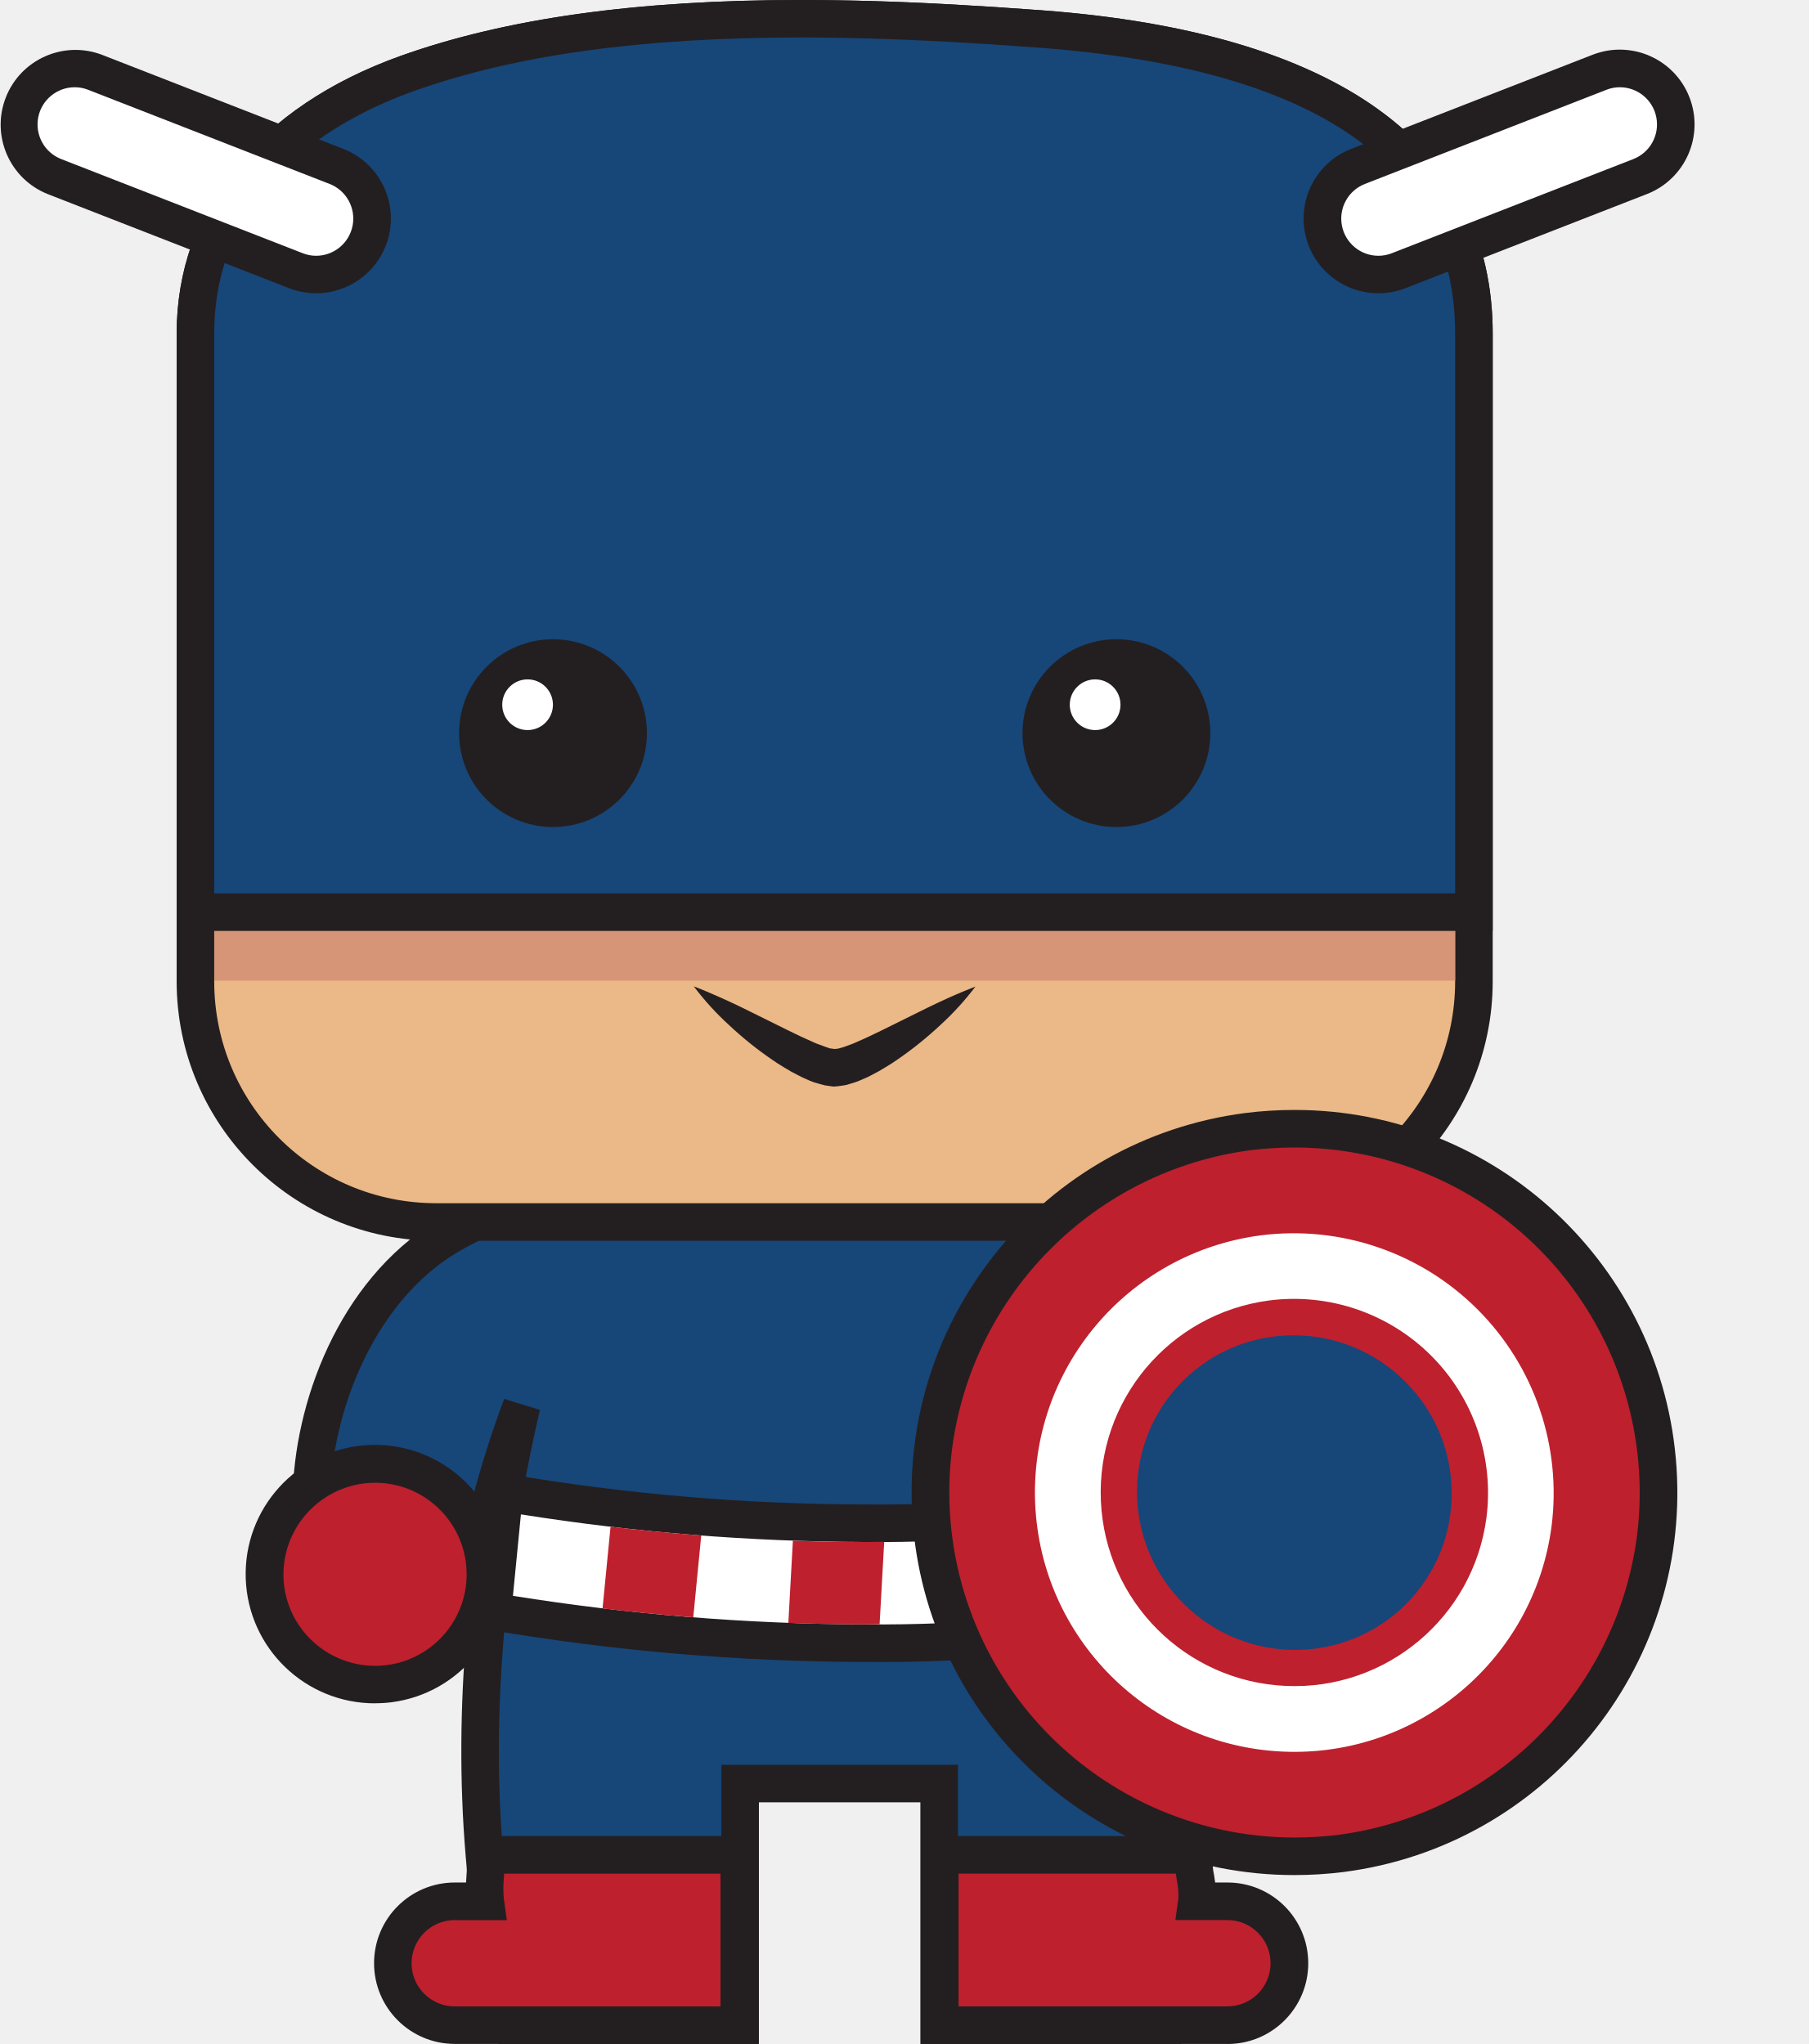
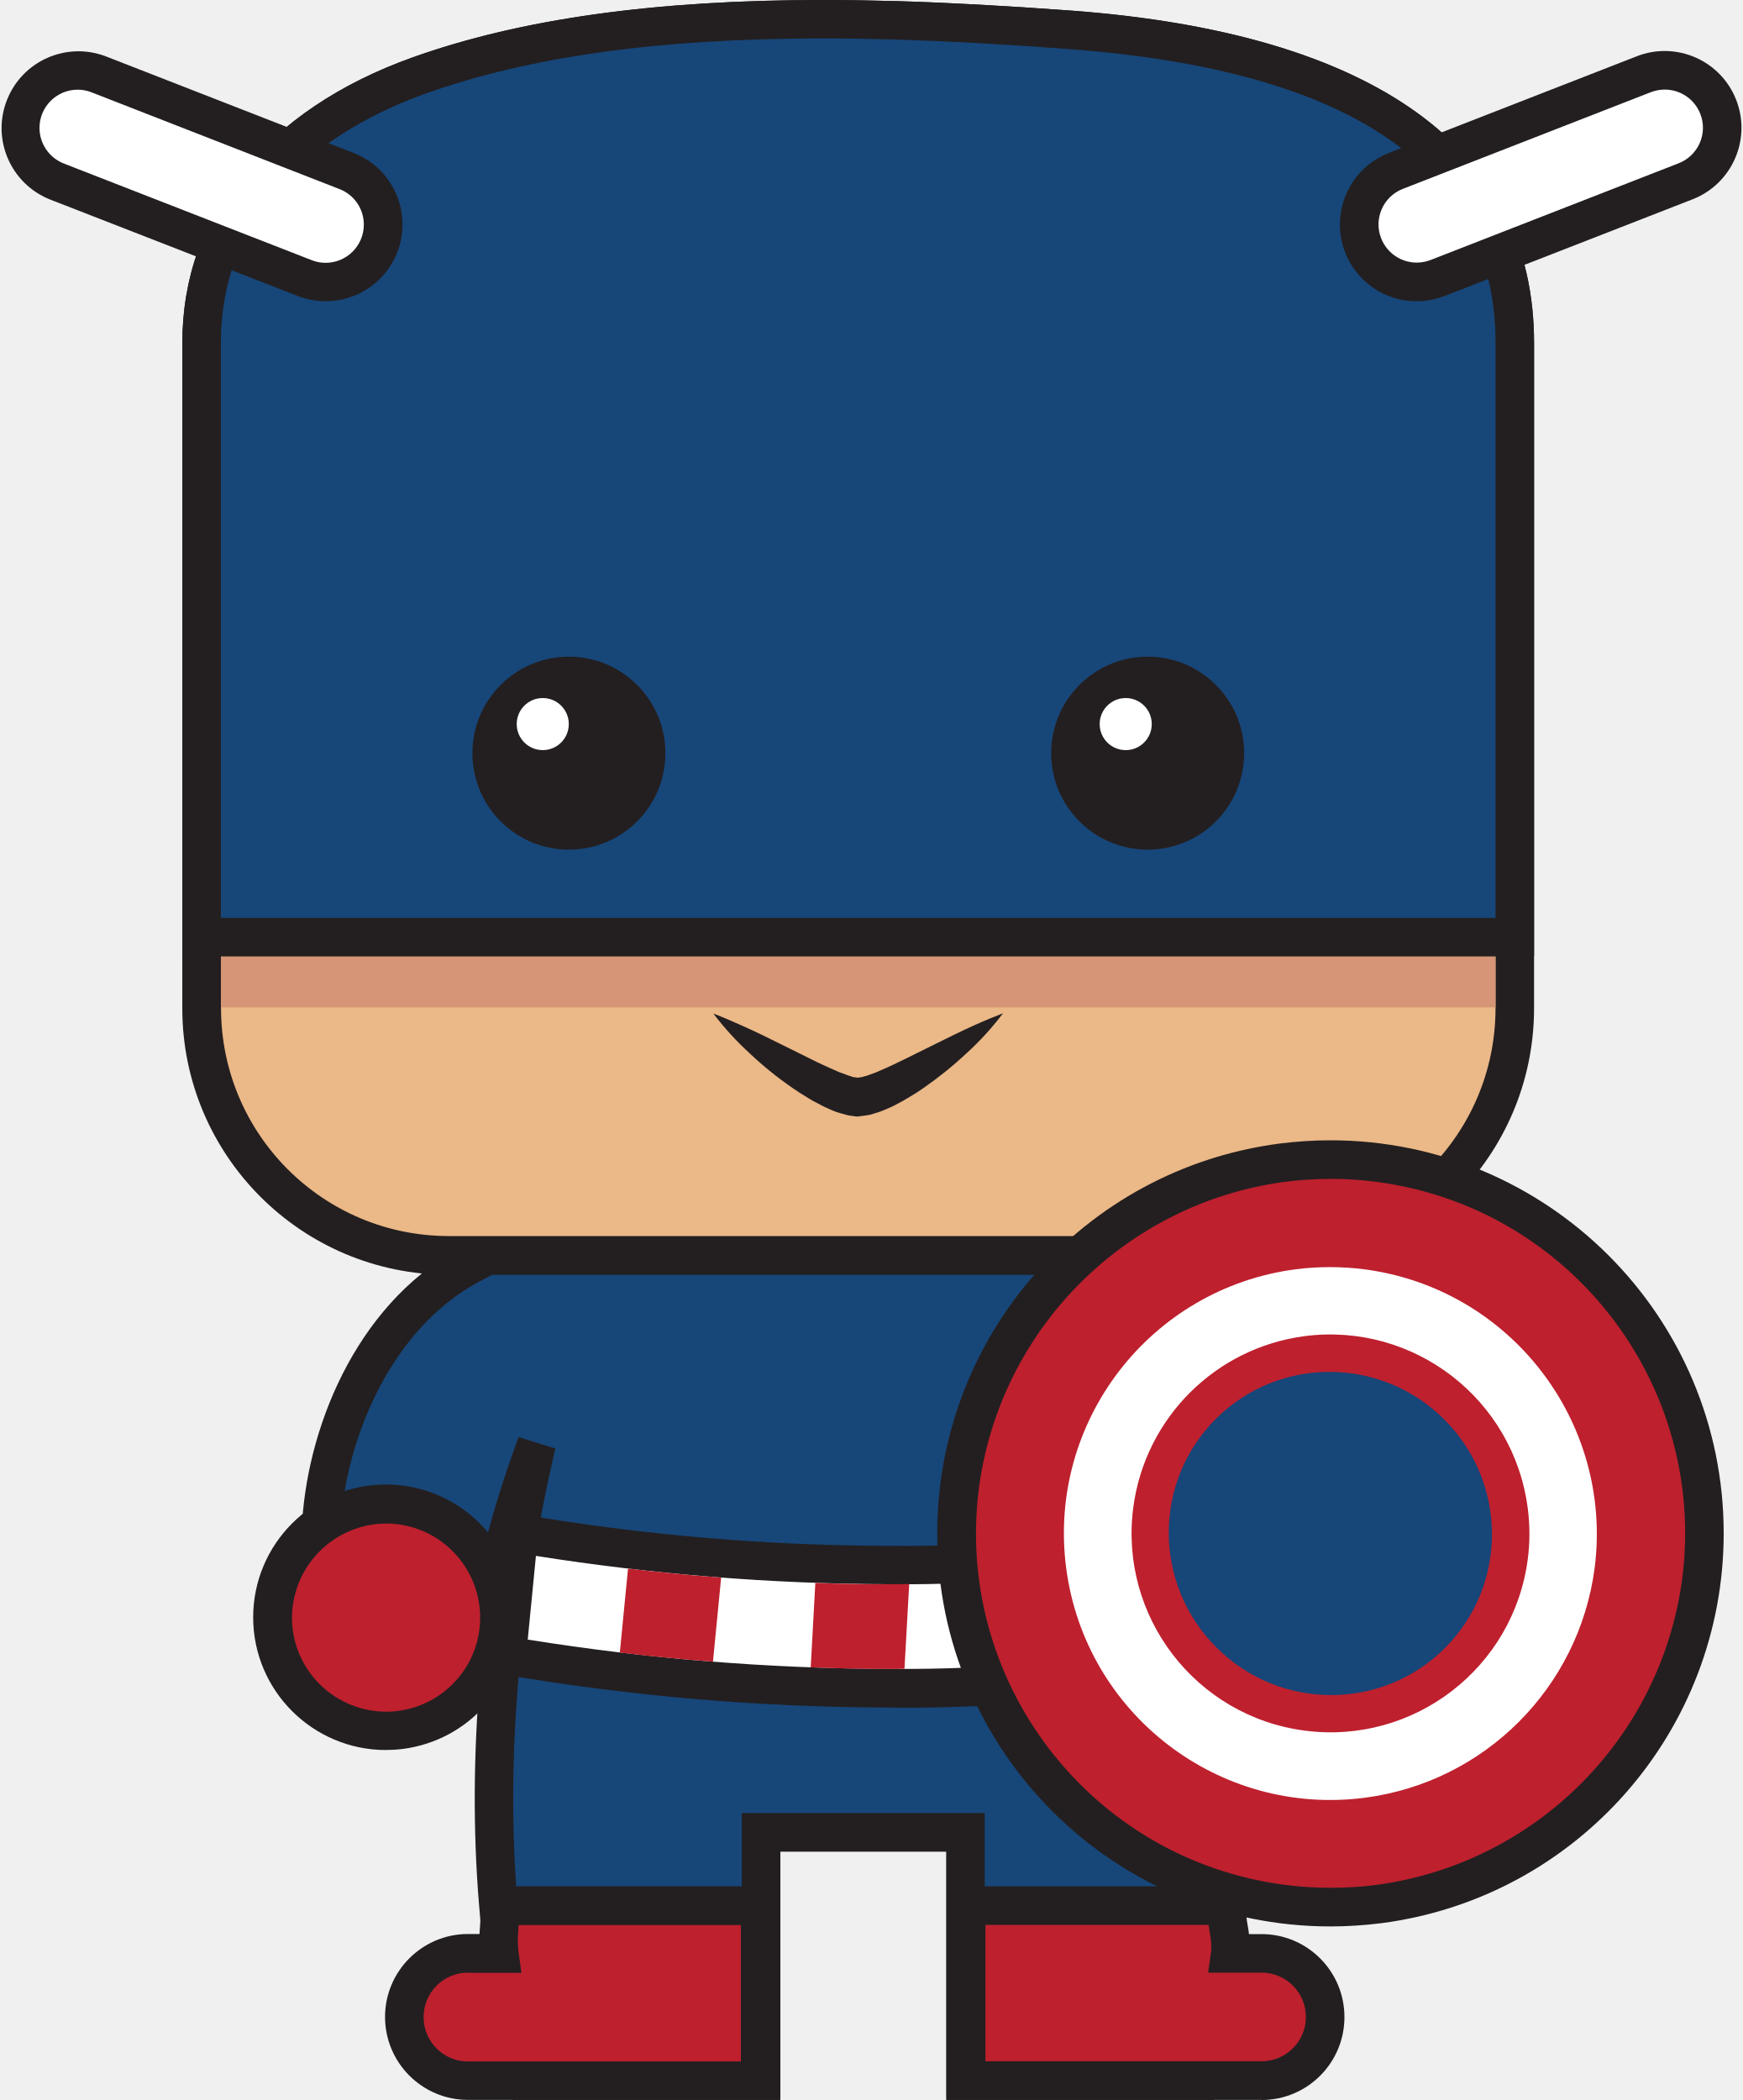
- <svg xmlns="http://www.w3.org/2000/svg" width="231.124" height="261.24" viewBox="0 0 231.124 261.24">
-   <g id="Ebene_1-2" transform="translate(0.001)">
-     <g id="Gruppe_144" data-name="Gruppe 144">
-       <g id="Gruppe_132" data-name="Gruppe 132">
-         <path id="Pfad_229" data-name="Pfad 229" d="M174.88,191.56c-.14-11.88-5.87-26.46-17.11-33.38a47.269,47.269,0,0,0-18.22-6.29c-2.22-5.92-3.8-9.3-3.8-9.3H78.84s-1.59,3.39-3.81,9.32a47.119,47.119,0,0,0-18.12,6.27c-11.24,6.93-16.97,21.5-17.11,33.38a35.11,35.11,0,0,1,20.94,8.14c1.5-5.33,2.92-12.34,5.92-20.04-5.11,21.91-8.38,50.85-1.15,79.18H94.57V227.96H120v30.88h29.06c7.3-28.58,3.91-57.76-1.28-79.74,3.15,7.93,4.61,15.15,6.15,20.6a35.187,35.187,0,0,1,20.94-8.14Z" fill="#174679" />
-         <path id="Pfad_230" data-name="Pfad 230" d="M150.93,261.23H117.6V230.35H96.97v30.88H63.65l-.46-1.81c-5.06-19.8-4.97-39.85-2.96-57.01l-1.05-.9a33.043,33.043,0,0,0-19.38-7.56H37.37l.02-2.43c.14-12.11,5.84-27.75,18.25-35.4a48.789,48.789,0,0,1,17.63-6.38c1.96-5.13,3.33-8.05,3.39-8.18l.65-1.38h59.96l.65,1.38c.06.13,1.42,3.04,3.38,8.16a49.137,49.137,0,0,1,17.73,6.4c12.41,7.65,18.11,23.29,18.25,35.4l.03,2.44h-2.44a32.974,32.974,0,0,0-19.37,7.55l-1.14.97c2.01,17.17,2.08,37.18-2.97,56.93l-.46,1.81Zm-28.53-4.8h24.78c6.8-28.45,2.85-57.37-1.73-76.79l4.57-1.44a130.43,130.43,0,0,1,5.04,16.35c.09.35.18.71.27,1.05a38.346,38.346,0,0,1,17.05-6.28c-.76-10.16-5.83-22.93-15.87-29.11a44.732,44.732,0,0,0-17.3-5.95l-1.41-.2-.5-1.33c-1.35-3.59-2.46-6.25-3.11-7.74H80.39c-.65,1.5-1.77,4.16-3.12,7.76l-.5,1.33-1.41.2a44.79,44.79,0,0,0-17.2,5.94c-10.04,6.19-15.11,18.96-15.87,29.11a38.305,38.305,0,0,1,17.05,6.28c.09-.36.18-.72.28-1.08a130.235,130.235,0,0,1,4.8-15.74l4.57,1.41c-4.49,19.28-8.35,47.99-1.6,76.23H92.17V225.55H122.4Z" fill="#231f20" />
+ <svg xmlns="http://www.w3.org/2000/svg" id="a" viewBox="0 0 166 200">
+   <defs>
+     <style>.au{fill:#fff;}.av{fill:#ebb887;}.aw{fill:#174679;}.ax{fill:#be202e;}.ay{fill:#231f20;}.az{fill:#d69576;}</style>
+   </defs>
+   <g id="b" transform="translate(0.001)">
+     <g id="c">
+       <g id="d">
+         <path id="e" class="aw" d="M133.97,146.65c-.11-9.1-4.49-20.26-13.1-25.56-4.27-2.55-9.02-4.19-13.95-4.82-1.7-4.53-2.91-7.12-2.91-7.12H60.44s-1.22,2.6-2.92,7.14c-4.9,.63-9.63,2.27-13.87,4.8-8.61,5.31-12.99,16.46-13.1,25.56,5.88,.27,11.51,2.45,16.03,6.23,1.15-4.08,2.24-9.45,4.53-15.34-3.91,16.77-6.42,38.93-.88,60.62h22.25v-23.64h19.47v23.64h22.25c5.59-21.88,2.99-44.22-.98-61.05,2.41,6.07,3.53,11.6,4.71,15.77,4.52-3.77,10.15-5.96,16.03-6.23h0Z" />
+         <path id="f" class="ay" d="M115.63,199.99h-25.52v-23.64h-15.79v23.64h-25.51l-.35-1.39c-3.87-15.16-3.8-30.51-2.27-43.65l-.8-.69c-4.19-3.48-9.4-5.51-14.84-5.79h-1.86l.02-1.86c.11-9.27,4.47-21.24,13.97-27.1,4.14-2.49,8.72-4.14,13.5-4.88,1.5-3.93,2.55-6.16,2.6-6.26l.5-1.06h45.9l.5,1.06c.05,.1,1.09,2.33,2.59,6.25,4.8,.74,9.41,2.41,13.57,4.9,9.5,5.86,13.86,17.83,13.97,27.1l.02,1.87h-1.87c-5.44,.28-10.64,2.3-14.83,5.78l-.87,.74c1.54,13.14,1.59,28.46-2.27,43.58l-.35,1.39h0Zm-21.84-3.67h18.97c5.21-21.78,2.18-43.92-1.32-58.79l3.5-1.1c1.56,4.08,2.85,8.26,3.86,12.52,.07,.27,.14,.54,.21,.8,3.9-2.63,8.38-4.27,13.05-4.81-.58-7.78-4.46-17.55-12.15-22.29-4.05-2.41-8.56-3.97-13.24-4.56l-1.08-.15-.38-1.02c-1.03-2.75-1.88-4.78-2.38-5.93H61.63c-.5,1.15-1.36,3.18-2.39,5.94l-.38,1.02-1.08,.15c-4.65,.6-9.14,2.15-13.17,4.55-7.69,4.74-11.57,14.52-12.15,22.29,4.67,.53,9.15,2.18,13.05,4.81,.07-.28,.14-.55,.21-.83,.97-4.09,2.2-8.11,3.67-12.05l3.5,1.08c-3.44,14.76-6.39,36.74-1.22,58.36h18.97v-23.64h23.14v23.64Z" />
      </g>
-       <g id="Gruppe_133" data-name="Gruppe 133">
-         <path id="Pfad_231" data-name="Pfad 231" d="M33.93,199.37a14.1,14.1,0,1,0,12.15-12.15A14.1,14.1,0,0,0,33.93,199.37Z" fill="#be202e" />
-         <path id="Pfad_232" data-name="Pfad 232" d="M47.92,217.7h0a16.516,16.516,0,1,1,2.13-.14,17.03,17.03,0,0,1-2.13.13Zm0-28.19a11.231,11.231,0,0,0-1.53.1,11.764,11.764,0,0,0-10.07,10.07,11.615,11.615,0,0,0,2.82,9.26,11.744,11.744,0,0,0,8.78,3.97h0a11.231,11.231,0,0,0,1.53-.1,11.7,11.7,0,0,0-1.53-23.3Z" fill="#231f20" />
+       <g id="g">
+         <path id="h" class="ax" d="M26.06,152.63c-.77,5.91,3.39,11.33,9.3,12.1,5.91,.77,11.33-3.39,12.1-9.3,.77-5.91-3.39-11.33-9.3-12.1-.93-.12-1.87-.12-2.8,0-4.85,.64-8.67,4.45-9.3,9.3Z" />
+         <path id="i" class="ay" d="M36.77,166.67h0c-6.98,0-12.65-5.65-12.66-12.63,0-6.98,5.65-12.65,12.63-12.66,6.98,0,12.65,5.65,12.66,12.63,0,6.35-4.7,11.72-11,12.55-.54,.07-1.09,.1-1.63,.1h0Zm0-21.57c-.39,0-.78,.02-1.17,.08-4.01,.55-7.16,3.7-7.71,7.71-.35,2.56,.44,5.15,2.16,7.09,1.7,1.93,4.15,3.03,6.72,3.04h0c.39,0,.78-.02,1.17-.08,4.9-.65,8.36-5.14,7.71-10.05-.59-4.46-4.39-7.79-8.88-7.79h0Z" />
      </g>
-       <g id="Gruppe_134" data-name="Gruppe 134">
-         <path id="Pfad_233" data-name="Pfad 233" d="M132.98,3.71c-6.8-.51-14.03-.96-21.43-1.17-20.24-.6-41.8.52-59.54,6.87C36.96,14.79,24.97,25.72,24.97,42.67v82.79a30.722,30.722,0,0,0,30.72,30.72H157.61a30.722,30.722,0,0,0,30.72-30.72V42.66c0-29.63-31.39-37.16-55.35-38.95Z" fill="#ebb887" />
-         <path id="Pfad_234" data-name="Pfad 234" d="M157.61,158.58H55.69a33.161,33.161,0,0,1-33.12-33.12V42.66c0-16.06,10.44-29.01,28.63-35.52C64.66,2.34,81.38,0,102.33,0c2.97,0,6.1.05,9.3.14,6.46.19,13.3.57,21.53,1.18,37.66,2.81,57.57,17.1,57.57,41.34v82.8a33.161,33.161,0,0,1-33.12,33.12ZM102.33,4.8c-20.39,0-36.58,2.25-49.51,6.87-9.5,3.4-25.45,11.94-25.45,31v82.79a28.353,28.353,0,0,0,28.32,28.32H157.61a28.353,28.353,0,0,0,28.32-28.32V42.66c0-21.63-17.88-33.93-53.13-36.56-8.16-.61-14.94-.98-21.32-1.17-3.15-.09-6.23-.14-9.15-.14Z" fill="#231f20" />
-         <path id="Pfad_235" data-name="Pfad 235" d="M133.16,7.67c-8.23-.61-15.08-.99-21.53-1.18-3.2-.09-6.32-.14-9.3-.14-20.95,0-37.67,2.34-51.12,7.15A52.62,52.62,0,0,0,36.2,21.63a28.5,28.5,0,0,0-8.82,21.03v82.67H185.93V42.66c0-8.49-2.77-15.54-8.25-21.13-9.67-7.68-24.61-12.38-44.53-13.86Z" fill="#d69576" />
+       <g id="j">
+         <path id="k" class="av" d="M101.89,2.84c-5.21-.39-10.74-.73-16.41-.9-15.5-.46-32,.4-45.58,5.26-11.52,4.12-20.7,12.49-20.7,25.46v63.38c0,12.99,10.53,23.52,23.52,23.52H120.75c12.99,0,23.52-10.53,23.52-23.52V32.66c0-22.68-24.03-28.45-42.37-29.82h0Z" />
+         <path id="l" class="ay" d="M120.75,121.41H42.72c-14-.02-25.34-11.36-25.36-25.36V32.66c0-12.3,7.99-22.21,21.92-27.19C49.59,1.79,62.39,0,78.43,0c2.27,0,4.67,.04,7.12,.11,4.95,.15,10.18,.44,16.48,.9,28.83,2.15,44.07,13.09,44.07,31.65v63.39c-.02,14-11.36,25.34-25.36,25.36h0ZM78.43,3.67c-15.61,0-28,1.72-37.9,5.26-7.27,2.6-19.48,9.14-19.48,23.73v63.38c.01,11.97,9.71,21.67,21.68,21.68H120.75c11.97-.01,21.67-9.71,21.68-21.68V32.66c0-16.56-13.69-25.98-40.68-27.99-6.25-.47-11.44-.75-16.32-.9-2.41-.07-4.77-.11-7.01-.11h0Z" />
+         <path id="m" class="az" d="M102.03,5.87c-6.3-.47-11.54-.76-16.48-.9-2.45-.07-4.84-.11-7.12-.11-16.04,0-28.84,1.79-39.14,5.47-4.14,1.44-8.03,3.54-11.49,6.22-4.39,4.19-6.84,10.03-6.75,16.1v63.29h121.38V32.66c0-6.5-2.12-11.9-6.32-16.18-7.4-5.88-18.84-9.48-34.09-10.61h0Z" />
      </g>
-       <g id="Gruppe_135" data-name="Gruppe 135">
-         <path id="Pfad_236" data-name="Pfad 236" d="M132.98,3.71c-6.8-.51-14.03-.96-21.43-1.17-20.24-.6-41.8.52-59.54,6.87C36.96,14.79,24.97,25.72,24.97,42.67v73.91H188.33V42.66c0-29.63-31.39-37.16-55.35-38.95Z" fill="#174679" />
-         <path id="Pfad_237" data-name="Pfad 237" d="M190.73,118.98H22.57V42.66c0-16.06,10.44-29.01,28.63-35.52C64.66,2.34,81.38,0,102.33,0c2.97,0,6.1.05,9.3.14,6.46.19,13.3.57,21.53,1.18,37.66,2.81,57.57,17.1,57.57,41.34v76.32Zm-163.36-4.8H185.93V42.66c0-21.63-17.88-33.93-53.13-36.56-8.16-.61-14.94-.98-21.32-1.17-3.15-.09-6.23-.14-9.15-.14-20.39,0-36.58,2.25-49.51,6.87-9.5,3.4-25.45,11.94-25.45,31v71.52Z" fill="#231f20" />
+       <g id="n">
+         <path id="o" class="aw" d="M101.89,2.84c-5.21-.39-10.74-.73-16.41-.9-15.5-.46-32,.4-45.58,5.26-11.52,4.12-20.7,12.49-20.7,25.46v56.58h125.07V32.66c0-22.68-24.03-28.45-42.37-29.82h0Z" />
+         <path id="p" class="ay" d="M146.11,91.09H17.37V32.66c0-12.3,7.99-22.21,21.92-27.19C49.59,1.79,62.39,0,78.43,0c2.27,0,4.67,.04,7.12,.11,4.95,.15,10.18,.44,16.48,.9,28.83,2.15,44.07,13.09,44.07,31.65v58.43h0Zm-125.07-3.67h121.39V32.66c0-16.56-13.69-25.98-40.68-27.99-6.25-.47-11.44-.75-16.32-.9-2.41-.07-4.77-.11-7.01-.11-15.61,0-28,1.72-37.9,5.26-7.27,2.6-19.48,9.14-19.48,23.73v54.75Z" />
      </g>
-       <g id="Gruppe_136" data-name="Gruppe 136">
-         <circle id="Ellipse_48" data-name="Ellipse 48" cx="12" cy="12" r="12" transform="translate(58.66 81.7)" fill="#231f20" />
-         <circle id="Ellipse_49" data-name="Ellipse 49" cx="12" cy="12" r="12" transform="translate(130.65 81.7)" fill="#231f20" />
-         <circle id="Ellipse_50" data-name="Ellipse 50" cx="3.24" cy="3.24" r="3.24" transform="translate(64.17 86.83)" fill="#fff" />
-         <circle id="Ellipse_51" data-name="Ellipse 51" cx="3.24" cy="3.24" r="3.24" transform="translate(136.69 86.83)" fill="#fff" />
+       <g id="q">
+         <circle id="r" class="ay" cx="54.18" cy="71.73" r="9.19" />
+         <circle id="s" class="ay" cx="109.3" cy="71.73" r="9.19" />
+         <circle id="t" class="au" cx="51.69" cy="68.96" r="2.48" />
+         <circle id="u" class="au" cx="107.21" cy="68.96" r="2.48" />
      </g>
-       <path id="Pfad_238" data-name="Pfad 238" d="M124.66,126.06a36.269,36.269,0,0,1-4.53,4.97,46.257,46.257,0,0,1-5.36,4.32c-.52.37-1.06.72-1.64,1.06-.56.35-1.16.69-1.78,1a8.689,8.689,0,0,1-.97.46c-.35.15-.66.3-1.04.43l-1.18.36c-.22.05-.49.08-.74.12l-.38.05-.19.02h-.14l-.02.02c-.13,0,.25.02-.29-.01-.33-.05-.63-.08-.99-.14-.47-.12-.94-.25-1.4-.39a11.227,11.227,0,0,1-1.07-.44c-.34-.15-.67-.3-.97-.47a18.025,18.025,0,0,1-1.79-1c-.57-.34-1.12-.69-1.64-1.06a46.255,46.255,0,0,1-5.36-4.32,36.269,36.269,0,0,1-4.53-4.97s.65.23,1.73.69,2.6,1.13,4.38,1.99c1.74.86,3.77,1.86,5.94,2.94,1.06.53,2.17,1.05,3.25,1.52a7.408,7.408,0,0,0,.8.32c.25.08.56.22.75.28a2.74,2.74,0,0,1,.48.17c.28.05.64.08.95.12-.52-.03-.14,0-.26-.02h.05l.05-.02.11-.02a2.148,2.148,0,0,0,.23-.02l.7-.2c.5-.2,1.04-.35,1.58-.61,1.08-.46,2.18-.99,3.25-1.51,2.17-1.08,4.2-2.08,5.94-2.94,1.77-.86,3.29-1.54,4.37-1.99s1.73-.69,1.73-.69Z" fill="#231f20" />
-       <g id="Gruppe_137" data-name="Gruppe 137">
-         <path id="Pfad_239" data-name="Pfad 239" d="M43,21.27,12.14,9.24A7.162,7.162,0,0,0,2.88,13.3h0a7.162,7.162,0,0,0,4.06,9.26L37.79,34.59a7.15,7.15,0,1,0,5.2-13.32Z" fill="#fff" />
-         <path id="Pfad_240" data-name="Pfad 240" d="M40.4,37.48h0a9.62,9.62,0,0,1-3.47-.65L6.08,24.8A9.553,9.553,0,0,1,13.02,7L43.87,19.03a9.553,9.553,0,0,1-3.48,18.45ZM9.55,11.15a4.753,4.753,0,0,0-1.73,9.18L38.67,32.36a4.615,4.615,0,0,0,1.72.33,4.754,4.754,0,0,0,1.73-9.18L11.27,11.48A4.653,4.653,0,0,0,9.55,11.15Z" fill="#231f20" />
+       <path id="v" class="ay" d="M95.52,96.51c-1.04,1.37-2.2,2.65-3.47,3.8-1.28,1.2-2.66,2.31-4.1,3.31-.4,.28-.81,.55-1.26,.81-.43,.27-.89,.53-1.36,.77-.24,.13-.49,.25-.74,.35-.27,.11-.51,.23-.8,.33l-.9,.28c-.17,.04-.38,.06-.57,.09l-.29,.04-.15,.02h-.11l-.02,.02c-.1,0,.19,.02-.22,0-.25-.04-.48-.06-.76-.11-.36-.09-.72-.19-1.07-.3-.28-.1-.55-.21-.82-.34-.26-.11-.51-.23-.74-.36-.47-.23-.93-.48-1.37-.77-.44-.26-.86-.53-1.26-.81-1.45-1-2.82-2.1-4.1-3.31-1.27-1.16-2.43-2.43-3.47-3.8,0,0,.5,.18,1.32,.53s1.99,.87,3.35,1.52c1.33,.66,2.89,1.42,4.55,2.25,.81,.41,1.66,.8,2.49,1.16,.2,.09,.4,.18,.61,.24,.19,.06,.43,.17,.57,.21,.13,.03,.25,.08,.37,.13,.21,.04,.49,.06,.73,.09-.4-.02-.11,0-.2-.02h.04l.04-.02,.08-.02c.06,0,.12,0,.18-.02l.54-.15c.38-.15,.8-.27,1.21-.47,.83-.35,1.67-.76,2.49-1.16,1.66-.83,3.22-1.59,4.55-2.25,1.36-.66,2.52-1.18,3.35-1.52s1.32-.53,1.32-.53l-.02-.02Z" />
+       <g id="w">
+         <path id="x" class="au" d="M33.01,16.28L9.38,7.07c-2.82-1.09-5.99,.3-7.09,3.11h0c-1.09,2.82,.3,5.99,3.11,7.09l23.62,9.21c2.8,1.13,5.99-.22,7.13-3.03,1.13-2.8-.22-5.99-3.03-7.13-.04-.02-.08-.03-.12-.05h0Z" />
+         <path id="y" class="ay" d="M31.02,28.69h0c-.91,0-1.81-.17-2.66-.5L4.74,18.99C.99,17.48-.83,13.22,.68,9.48c1.48-3.7,5.65-5.53,9.38-4.12l23.62,9.21c3.76,1.47,5.62,5.71,4.15,9.47-1.1,2.8-3.8,4.65-6.81,4.65h0ZM7.4,8.54c-2.01,0-3.64,1.63-3.64,3.64,0,1.5,.92,2.84,2.31,3.39l23.62,9.21c.42,.17,.87,.25,1.32,.25,2.01,0,3.64-1.63,3.64-3.64,0-1.5-.92-2.84-2.31-3.38L8.71,8.79c-.42-.17-.87-.25-1.32-.25Z" />
      </g>
-       <g id="Gruppe_138" data-name="Gruppe 138">
-         <path id="Pfad_241" data-name="Pfad 241" d="M173.52,21.27,204.37,9.24a7.162,7.162,0,0,1,9.26,4.06h0a7.162,7.162,0,0,1-4.06,9.26L178.72,34.59a7.15,7.15,0,0,1-5.2-13.32Z" fill="#fff" />
-         <path id="Pfad_242" data-name="Pfad 242" d="M176.12,37.48a9.553,9.553,0,0,1-3.48-18.45L203.49,7a9.554,9.554,0,0,1,6.95,17.8L179.59,36.83A9.581,9.581,0,0,1,176.12,37.48Zm30.85-26.33a4.615,4.615,0,0,0-1.72.33L174.4,23.51a4.753,4.753,0,0,0,1.73,9.18,4.615,4.615,0,0,0,1.72-.33L208.7,20.33a4.753,4.753,0,0,0-1.73-9.18Z" fill="#231f20" />
+       <g id="z">
+         <path id="aa" class="au" d="M132.93,16.28l23.62-9.21c2.82-1.09,5.99,.3,7.09,3.11h0c1.09,2.82-.3,5.99-3.11,7.09l-23.62,9.21c-2.83,1.07-5.99-.36-7.05-3.19-1.05-2.78,.31-5.89,3.07-7.01Z" />
+         <path id="ab" class="ay" d="M134.92,28.69c-4.04,0-7.31-3.27-7.31-7.31,0-3.01,1.85-5.72,4.65-6.81l23.62-9.21c3.76-1.47,8,.39,9.47,4.15,1.47,3.76-.39,8-4.15,9.47h0l-23.62,9.21c-.85,.33-1.75,.5-2.66,.5Zm23.62-20.16c-.45,0-.9,.09-1.32,.25l-23.62,9.21c-1.87,.73-2.8,2.84-2.06,4.71,.55,1.4,1.89,2.31,3.39,2.31,.45,0,.9-.09,1.32-.25l23.62-9.21c1.87-.73,2.8-2.84,2.06-4.71-.55-1.4-1.89-2.31-3.39-2.31Z" />
      </g>
-       <g id="Gruppe_139" data-name="Gruppe 139">
-         <path id="Pfad_243" data-name="Pfad 243" d="M62,243H58.11a7.919,7.919,0,0,0-7.92,7.92h0a7.919,7.919,0,0,0,7.92,7.92H94.46V237.07H62.02c.17,2.05-.28,4.05-.02,5.94Z" fill="#be202e" />
-         <path id="Pfad_244" data-name="Pfad 244" d="M96.86,261.23H58.11a10.315,10.315,0,1,1,0-20.63h1.44c.01-.28.03-.55.05-.83a17.672,17.672,0,0,0,.03-2.51l-.22-2.6H96.87v26.57ZM58.11,245.4a5.52,5.52,0,1,0,0,11.04H92.06V239.47H64.41l-.03.6a13.349,13.349,0,0,0,0,2.61l.38,2.73H58.11Z" fill="#231f20" />
+       <g id="ac">
+         <path id="ad" class="ax" d="M47.55,186.04h-2.98c-3.35,0-6.06,2.71-6.06,6.06h0c0,3.35,2.71,6.06,6.06,6.06h27.83v-16.67h-24.84c.13,1.57-.21,3.1-.02,4.55h0Z" />
+         <path id="ae" class="ay" d="M74.24,199.99h-29.67c-4.36,0-7.9-3.54-7.9-7.9s3.54-7.9,7.9-7.9h1.1c0-.21,.02-.42,.04-.64,.05-.64,.06-1.28,.02-1.92l-.17-1.99h28.68v20.34h0Zm-29.67-12.12c-2.33,0-4.23,1.89-4.23,4.23s1.89,4.23,4.23,4.23h25.99v-12.99h-21.17l-.02,.46c-.07,.66-.07,1.33,0,2l.29,2.09h-5.09Z" />
      </g>
-       <g id="Gruppe_140" data-name="Gruppe 140">
-         <path id="Pfad_245" data-name="Pfad 245" d="M156.83,243h-3.89c.26-1.89-.6-3.88-.42-5.94H120.07v21.77h36.76a7.919,7.919,0,0,0,7.92-7.92h0a7.919,7.919,0,0,0-7.92-7.92Z" fill="#be202e" />
-         <path id="Pfad_246" data-name="Pfad 246" d="M156.83,261.23H117.67V234.66h37.46l-.22,2.6a10.072,10.072,0,0,0,.21,2.36c.05.31.1.64.15.98h1.57a10.32,10.32,0,0,1,0,20.64Zm-34.36-4.8h34.36a5.515,5.515,0,1,0,0-11.03h-6.65l.38-2.73a8.705,8.705,0,0,0-.18-2.28c-.05-.3-.1-.61-.14-.93H122.48v16.97Z" fill="#231f20" />
+       <g id="af">
+         <path id="ag" class="ax" d="M120.15,186.04h-2.98c.2-1.45-.46-2.97-.32-4.55h-24.84v16.67h28.14c3.35,0,6.06-2.71,6.06-6.06h0c0-3.35-2.71-6.06-6.06-6.06h0Z" />
+         <path id="ah" class="ay" d="M120.15,199.99h-29.98v-20.34h28.68l-.17,1.99c-.02,.61,.04,1.21,.16,1.81,.04,.24,.08,.49,.11,.75h1.2c4.36,0,7.9,3.55,7.89,7.91,0,4.36-3.54,7.89-7.89,7.89h0Zm-26.31-3.68h26.31c2.33,0,4.22-1.89,4.22-4.22,0-2.33-1.89-4.22-4.22-4.22h-5.09l.29-2.09c.03-.59-.02-1.17-.14-1.75-.04-.23-.08-.47-.11-.71h-21.25v12.99h0Z" />
      </g>
-       <g id="Gruppe_141" data-name="Gruppe 141">
-         <path id="Pfad_247" data-name="Pfad 247" d="M151.74,205.95c-40.78,9.14-88.8,0-88.8,0l1.48-15.19s46.42,8.84,85.84,0Z" fill="#fff" />
-         <path id="Pfad_248" data-name="Pfad 248" d="M110.59,212.41a289.4,289.4,0,0,1-48.11-4.11l-2.15-.41,1.95-19.99,2.58.49a274.389,274.389,0,0,0,45.62,3.89,181,181,0,0,0,39.25-3.87l2.65-.59,1.95,20.01-2.07.46a191.879,191.879,0,0,1-41.67,4.12Zm-45.05-8.45a290.47,290.47,0,0,0,45.05,3.65,191.191,191.191,0,0,0,38.55-3.56l-1.01-10.39a190.308,190.308,0,0,1-37.64,3.42,286.213,286.213,0,0,1-43.93-3.53l-1.02,10.41Z" fill="#231f20" />
+       <g id="ai">
+         <path id="aj" class="au" d="M116.26,157.67c-31.22,7-67.98,0-67.98,0l1.13-11.63s35.54,6.77,65.72,0l1.13,11.63Z" />
+         <path id="ak" class="ay" d="M84.75,162.62c-12.34-.02-24.66-1.07-36.83-3.15l-1.65-.31,1.49-15.3,1.98,.38c11.54,1.96,23.22,2.96,34.93,2.98,10.09,.11,20.17-.88,30.05-2.96l2.03-.45,1.49,15.32-1.58,.35c-10.49,2.21-21.18,3.27-31.9,3.15h0Zm-34.49-6.47c11.41,1.83,22.94,2.76,34.49,2.79,9.9,.09,19.79-.82,29.51-2.73l-.77-7.95c-9.49,1.83-19.15,2.7-28.82,2.62-11.26-.04-22.51-.94-33.63-2.7l-.78,7.97h0Z" />
      </g>
-       <g id="Gruppe_142" data-name="Gruppe 142">
-         <path id="Pfad_249" data-name="Pfad 249" d="M78.01,195.14l-1.02,10.43c3.39.4,7.3.8,11.59,1.14l1.02-10.46c-4.28-.33-8.19-.72-11.59-1.12Z" fill="#be202e" />
-         <path id="Pfad_250" data-name="Pfad 250" d="M136.44,195.55q-5.61.705-11.59,1.09l1.02,10.48c4-.27,7.85-.65,11.59-1.13l-1.02-10.44Z" fill="#be202e" />
-         <path id="Pfad_251" data-name="Pfad 251" d="M110.48,197.08q-4.71,0-9.17-.17l-.58,10.51c3.19.12,6.49.19,9.87.19.6,0,1.19-.01,1.79-.02l.59-10.54c-.83,0-1.65.03-2.48.03Z" fill="#be202e" />
+       <g id="al">
+         <path id="am" class="ax" d="M59.81,149.4l-.78,7.99c2.6,.31,5.59,.61,8.87,.87l.78-8.01c-3.28-.25-6.27-.55-8.87-.86h0Z" />
+         <path id="an" class="ax" d="M104.54,149.71c-2.86,.36-5.82,.64-8.87,.83l.78,8.02c3.06-.21,6.01-.5,8.87-.87l-.78-7.99h0Z" />
+         <path id="ao" class="ax" d="M84.67,150.88c-2.4,0-4.74-.04-7.02-.13l-.44,8.05c2.44,.09,4.97,.15,7.56,.15,.46,0,.91,0,1.37-.02l.45-8.07c-.64,0-1.26,.02-1.9,.02h-.02Z" />
      </g>
-       <g id="Gruppe_143" data-name="Gruppe 143">
-         <ellipse id="Ellipse_52" data-name="Ellipse 52" cx="46.36" cy="46.6" rx="46.36" ry="46.6" transform="translate(99.657 190.583) rotate(-45)" fill="#be202e" />
-         <path id="Pfad_252" data-name="Pfad 252" d="M165.4,239.65h0a48.9,48.9,0,0,1-6.34-97.39,50.087,50.087,0,0,1,6.34-.4,48.9,48.9,0,0,1,6.34,97.39A50.087,50.087,0,0,1,165.4,239.65Zm0-92.99a46.2,46.2,0,0,0-5.74.36,44.352,44.352,0,0,0-37.99,37.99,44.125,44.125,0,0,0,43.74,49.84h0a46.2,46.2,0,0,0,5.74-.36,44.352,44.352,0,0,0,37.99-37.99,44.112,44.112,0,0,0-43.73-49.84Z" fill="#231f20" />
+       <g id="ap">
+         <ellipse id="aq" class="ax" cx="126.7" cy="146.04" rx="35.49" ry="35.68" transform="translate(-66.15 132.37) rotate(-45)" />
+         <path id="ar" class="ay" d="M126.71,183.47h0c-20.68,0-37.44-16.74-37.45-37.42,0-18.81,13.95-34.71,32.6-37.14,1.61-.2,3.23-.31,4.85-.31,20.68,0,37.44,16.74,37.45,37.42,0,18.81-13.95,34.71-32.6,37.14-1.61,.2-3.23,.31-4.85,.31Zm0-71.19c-1.47,0-2.94,.09-4.39,.28-15.13,2.05-27.03,13.95-29.08,29.08-2.42,18.5,10.62,35.46,29.12,37.87,1.45,.19,2.91,.28,4.37,.28h0c1.47,0,2.94-.09,4.39-.28,15.13-2.05,27.03-13.95,29.08-29.08,2.42-18.49-10.61-35.45-29.1-37.87-1.45-.19-2.91-.29-4.38-.29h0Z" />
      </g>
-       <path id="Pfad_253" data-name="Pfad 253" d="M161.08,157.89a33.146,33.146,0,1,0,37.17,37.17A33.218,33.218,0,0,0,161.08,157.89Zm28.85,36.08a24.75,24.75,0,1,1-27.76-27.76,24.794,24.794,0,0,1,27.76,27.76Z" fill="#fff" />
-       <ellipse id="Ellipse_53" data-name="Ellipse 53" cx="20.05" cy="20.16" rx="20.05" ry="20.16" transform="translate(136.953 190.684) rotate(-44.99)" fill="#174679" />
+       <path id="as" class="au" d="M123.41,120.88c-13.9,1.82-23.69,14.56-21.87,28.46,1.82,13.9,14.56,23.69,28.46,21.87,11.4-1.49,20.37-10.47,21.87-21.87,1.78-13.93-8.06-26.67-21.99-28.46-2.15-.27-4.32-.27-6.46,0Zm22.09,27.62c-1.36,10.38-10.88,17.68-21.25,16.32-10.38-1.36-17.68-10.88-16.32-21.25,1.12-8.51,7.81-15.2,16.32-16.32,10.4-1.34,19.91,6,21.25,16.4,.21,1.61,.21,3.24,0,4.85Z" />
+       <ellipse id="at" class="aw" cx="126.7" cy="146.05" rx="15.35" ry="15.43" transform="translate(-66.16 132.33) rotate(-44.99)" />
    </g>
  </g>
</svg>
